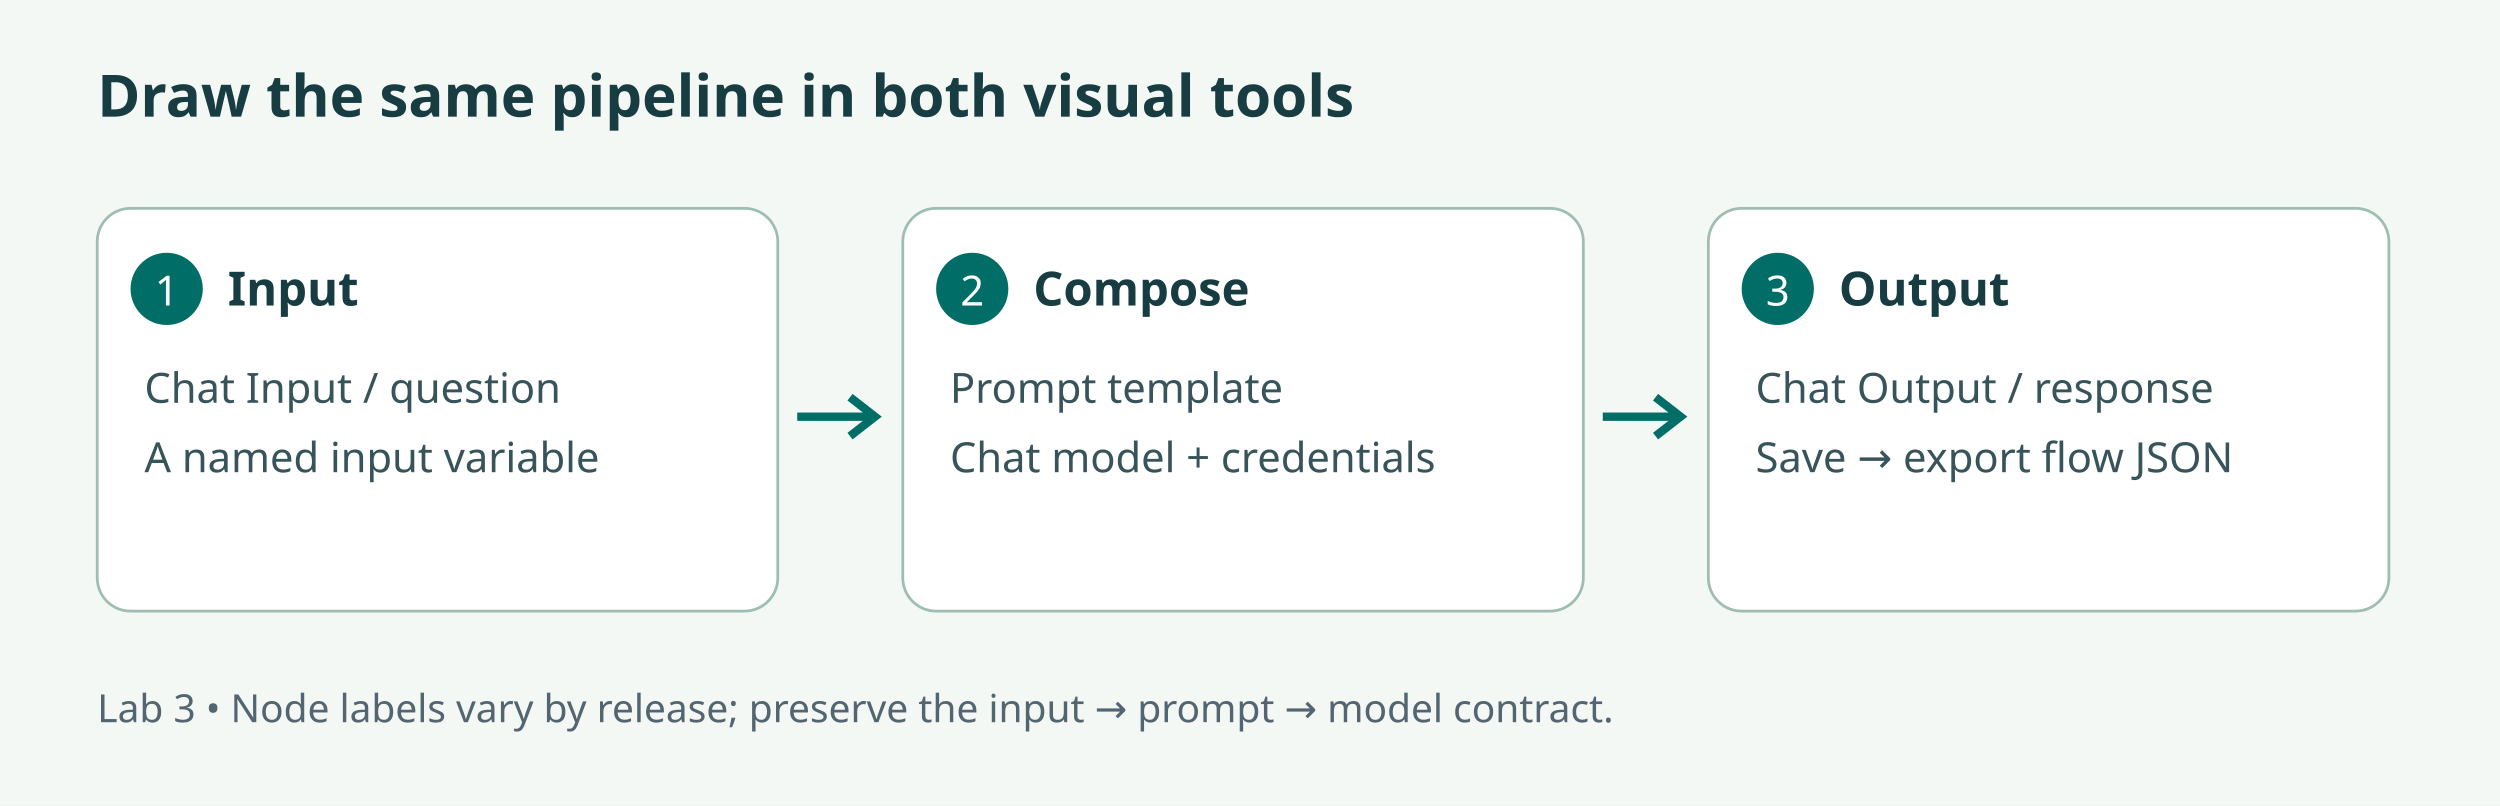
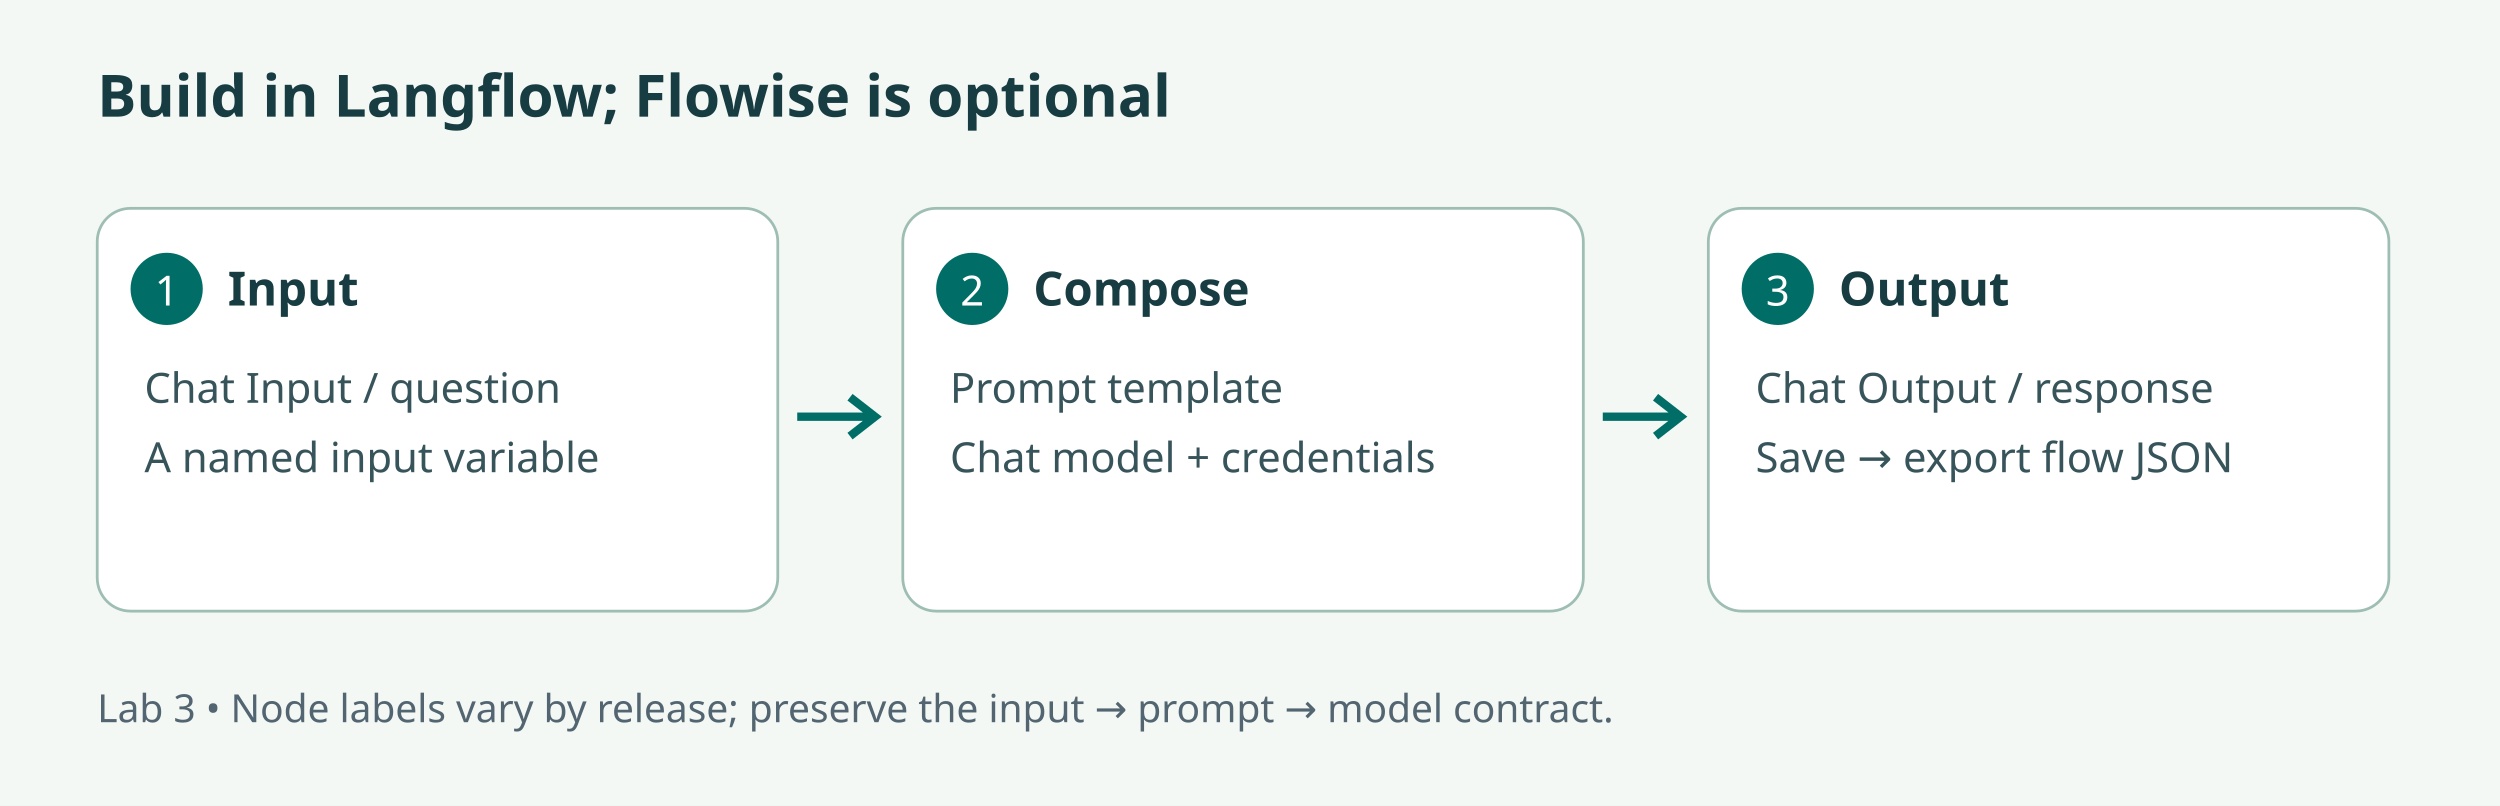
<svg xmlns="http://www.w3.org/2000/svg" viewBox="0 0 900 290" role="img" aria-labelledby="title desc">
  <rect width="900" height="290" fill="#f4f8f5" />
-   <text x="35" y="42" font-family="sans-serif" font-size="21" font-weight="700" fill="#173c42">Draw the same pipeline in both visual tools</text>
+   <text x="35" y="42" font-family="sans-serif" font-size="21" font-weight="700" fill="#173c42">Build in Langflow; Flowise is optional</text>
  <rect x="35" y="75" width="245" height="145" rx="12" fill="white" stroke="#9ebeb3" />
  <circle cx="60" cy="104" r="13" fill="#006d67" />
  <text x="60" y="110" text-anchor="middle" font-family="sans-serif" font-size="15" fill="white">1</text>
  <text x="82" y="110" font-family="sans-serif" font-size="17" font-weight="700" fill="#173c42">Input</text>
  <text x="52" y="145" font-family="sans-serif" font-size="15" fill="#37545b">Chat Input / question</text>
  <text x="52" y="170" font-family="sans-serif" font-size="15" fill="#37545b">A named input variable</text>
  <path d="M 287 150 h 28 m -9 -7 l 9 7 -9 7" fill="none" stroke="#006d67" stroke-width="3" />
  <rect x="325" y="75" width="245" height="145" rx="12" fill="white" stroke="#9ebeb3" />
  <circle cx="350" cy="104" r="13" fill="#006d67" />
  <text x="350" y="110" text-anchor="middle" font-family="sans-serif" font-size="15" fill="white">2</text>
  <text x="372" y="110" font-family="sans-serif" font-size="17" font-weight="700" fill="#173c42">Compose</text>
  <text x="342" y="145" font-family="sans-serif" font-size="15" fill="#37545b">Prompt template</text>
  <text x="342" y="170" font-family="sans-serif" font-size="15" fill="#37545b">Chat model + credentials</text>
  <path d="M 577 150 h 28 m -9 -7 l 9 7 -9 7" fill="none" stroke="#006d67" stroke-width="3" />
  <rect x="615" y="75" width="245" height="145" rx="12" fill="white" stroke="#9ebeb3" />
  <circle cx="640" cy="104" r="13" fill="#006d67" />
  <text x="640" y="110" text-anchor="middle" font-family="sans-serif" font-size="15" fill="white">3</text>
  <text x="662" y="110" font-family="sans-serif" font-size="17" font-weight="700" fill="#173c42">Output</text>
  <text x="632" y="145" font-family="sans-serif" font-size="15" fill="#37545b">Chat Output / response</text>
  <text x="632" y="170" font-family="sans-serif" font-size="15" fill="#37545b">Save → export flow JSON</text>
  <text x="35" y="260" font-family="sans-serif" font-size="14" fill="#526570">Lab 3 • Node labels vary by release; preserve the input → prompt → model contract.</text>
</svg>
